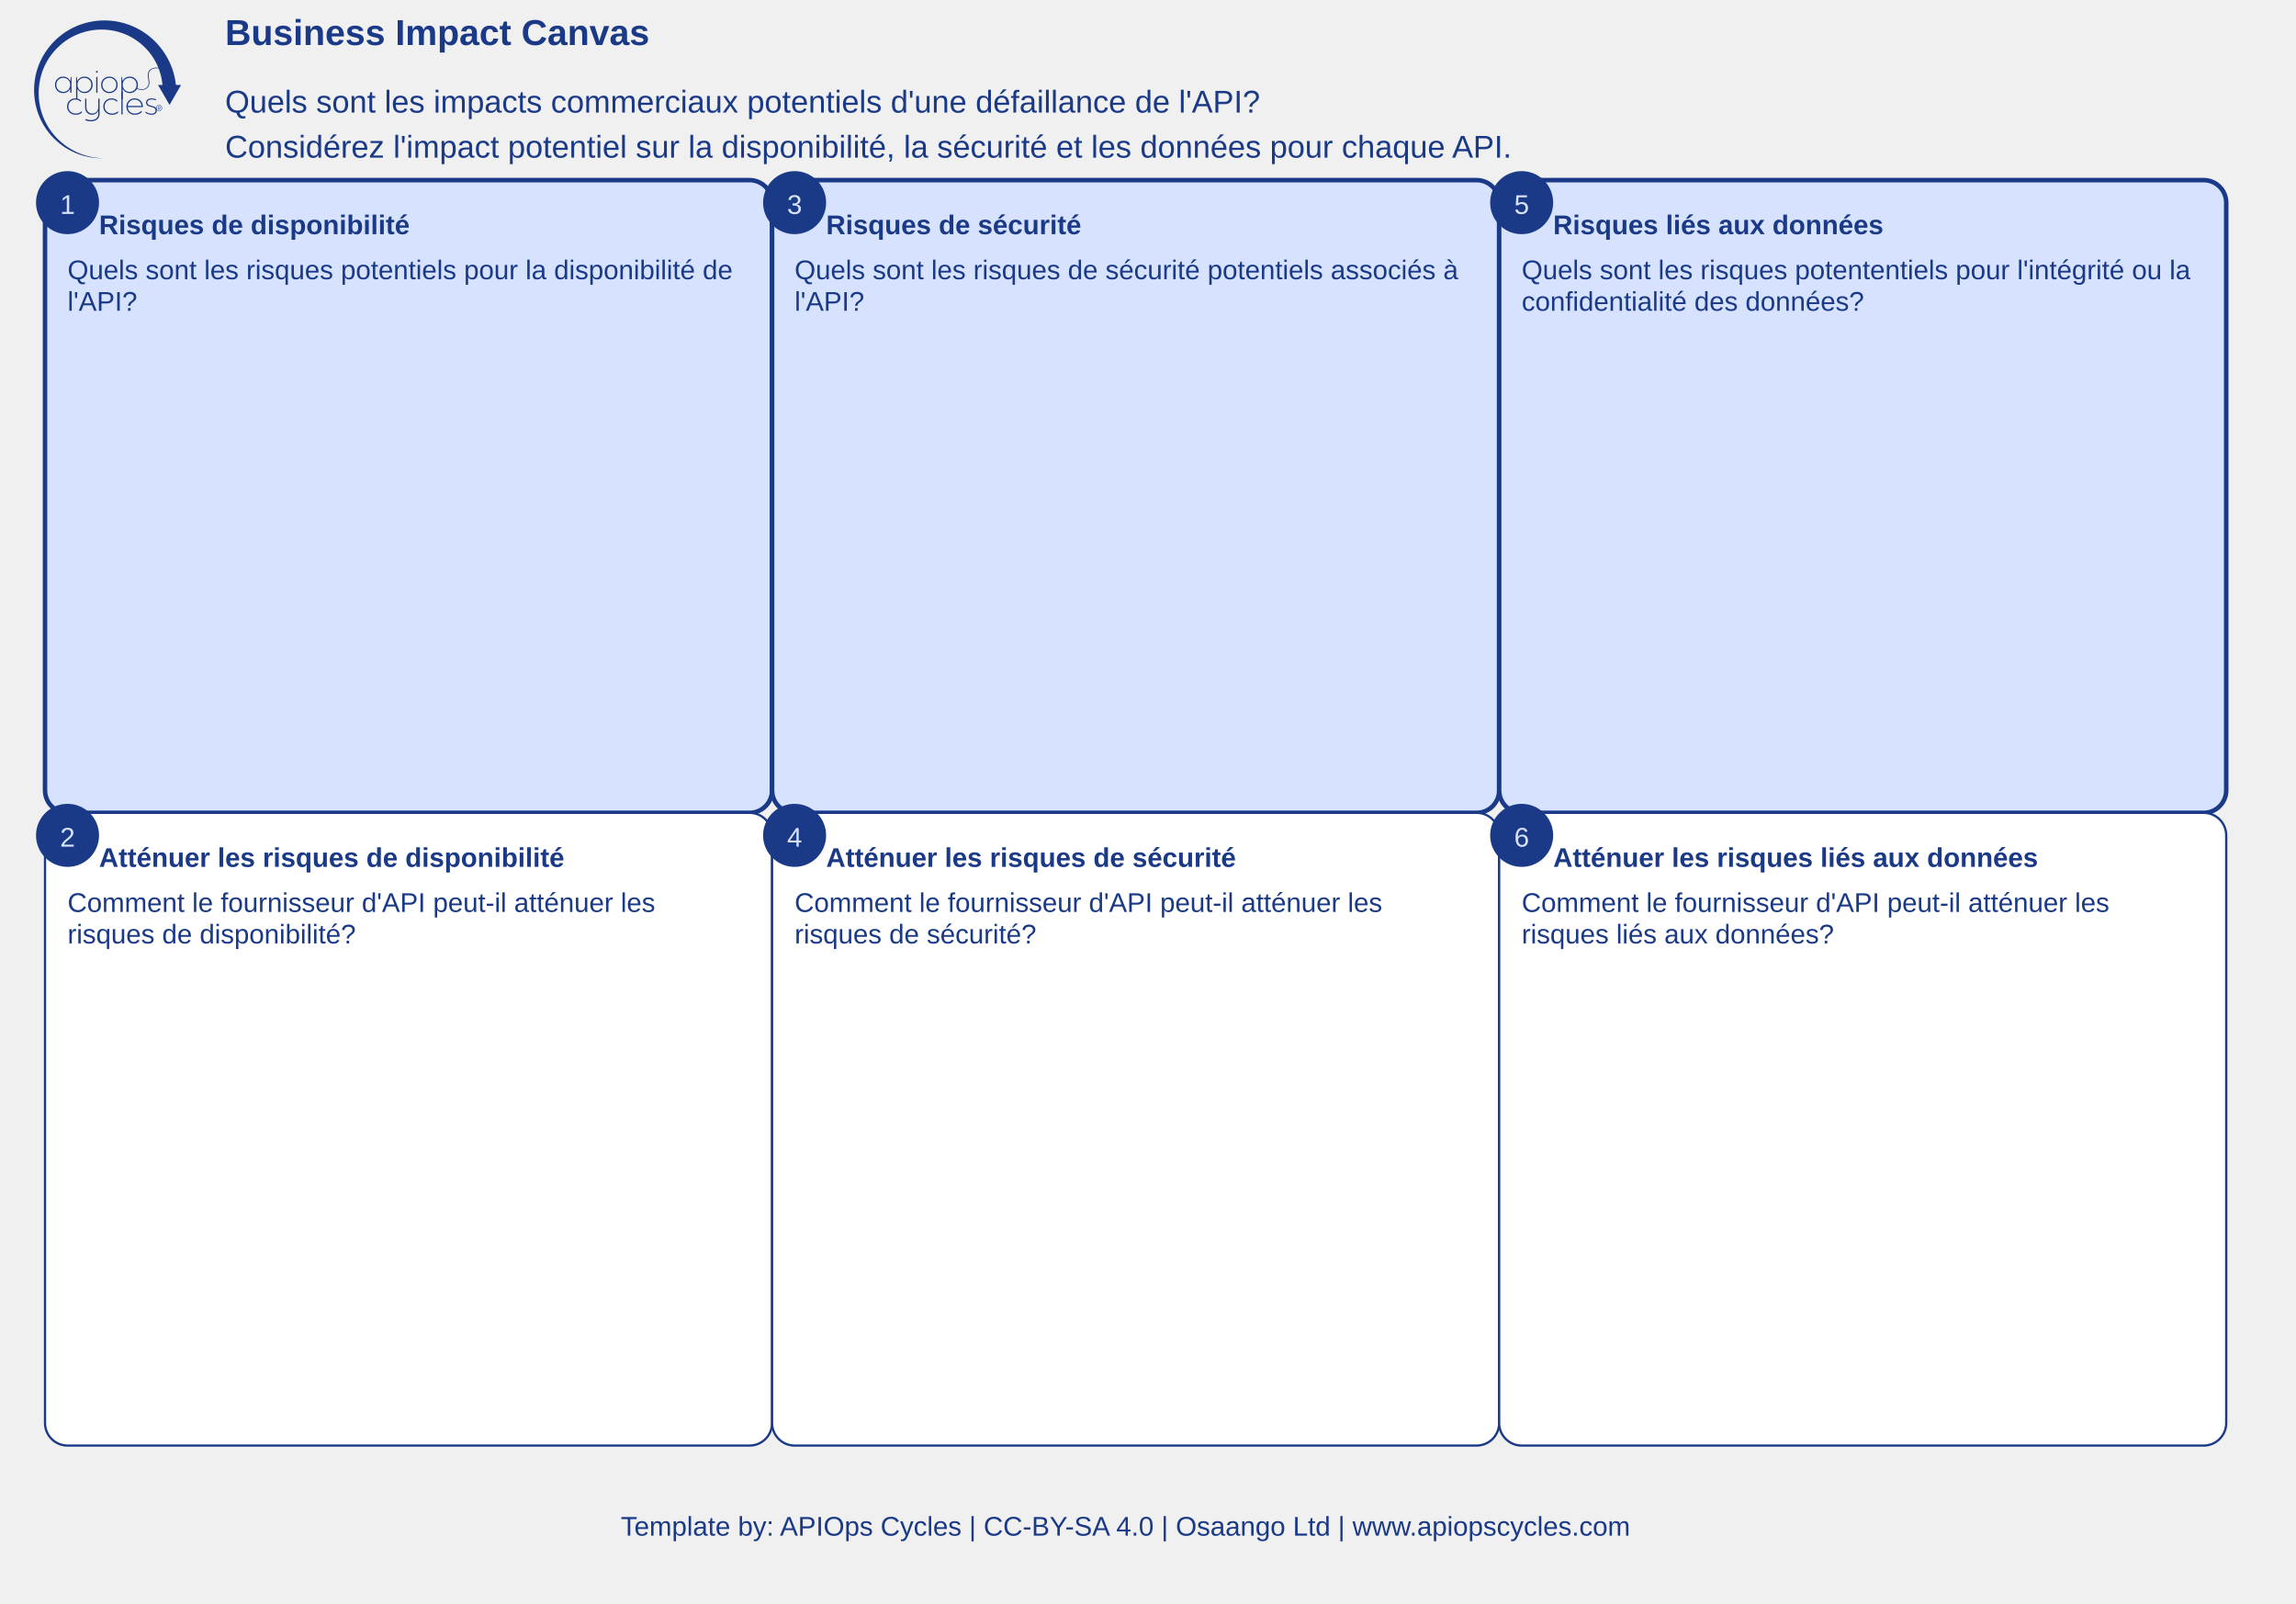
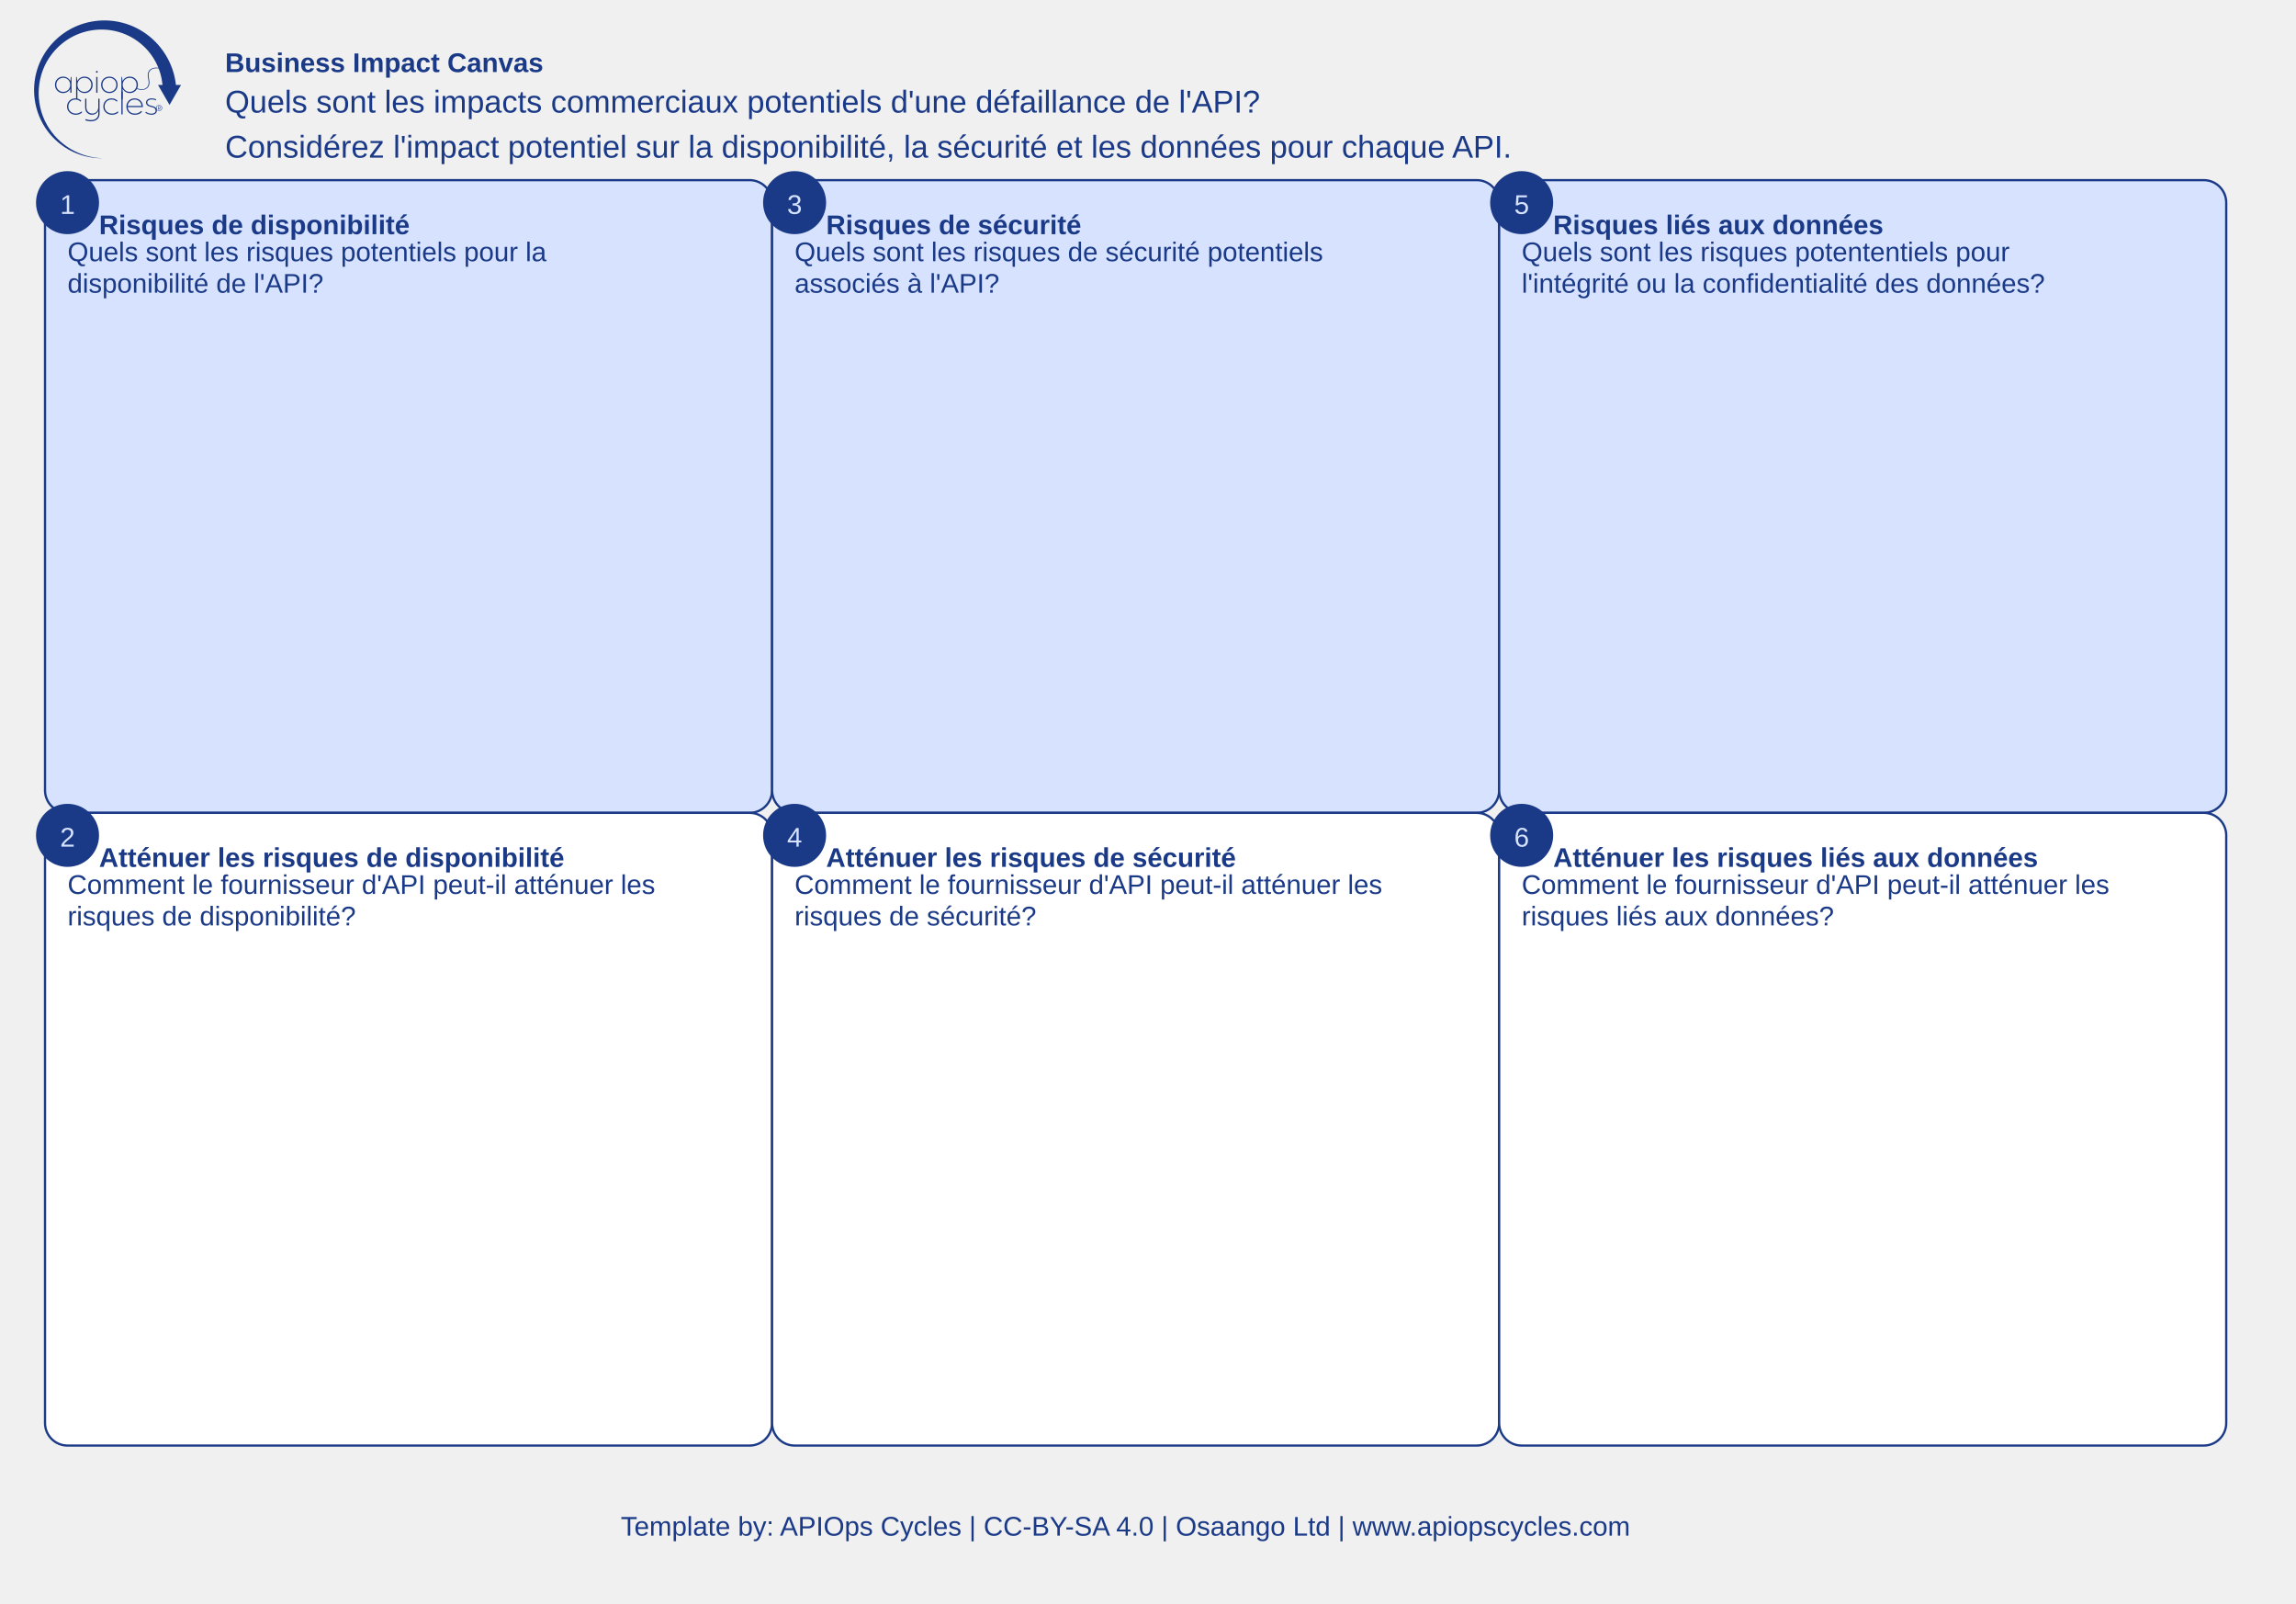
- <svg xmlns="http://www.w3.org/2000/svg" width="1020" height="712" style="background-color: rgb(245, 245, 255);">
-   <text x="100" y="20" text-anchor="start" font-family="Arial, sans-serif" font-size="16px" font-weight="bold" fill="#1a3987">Business Impact Canvas</text>
-   <text x="100" y="50" text-anchor="start" font-family="Arial, sans-serif" font-size="14px" fill="#1a3987">Quels sont les impacts commerciaux potentiels d'une défaillance de l'API?</text>
-   <text x="100" y="70" text-anchor="start" font-family="Arial, sans-serif" font-size="14px" fill="#1a3987">Considérez l'impact potentiel sur la disponibilité, la sécurité et les données pour chaque API.</text>
-   <text x="500" y="682" text-anchor="middle" font-family="Arial, sans-serif" font-size="12" fill="#1a3987">Template by: APIOps Cycles | CC-BY-SA 4.0 | Osaango Ltd | <a href="http://www.apiopscycles.com" target="_blank">www.apiopscycles.com</a>
-   </text>
-   <rect x="20" y="80" width="323" height="281" fill="#ffffff" stroke="#1a3987" rx="10" ry="10" stroke-width="1" />
-   <rect x="20" y="80" width="323" height="281" fill="#d7e3fe" stroke="#1a3987" rx="10" ry="10" stroke-width="2" />
-   <circle cx="30" cy="90" r="14" fill="#1a3987" />
-   <text x="30" y="95" text-anchor="middle" font-family="Arial, sans-serif" font-size="12px" fill="#d7e3fe">1</text>
-   <text x="44" y="104" font-family="Arial, sans-serif" font-size="12px" font-weight="bold" fill="#1a3987">Risques de disponibilité</text>
-   <g />
-   <text x="30" y="124" font-family="Arial, sans-serif" font-size="12px" fill="#1a3987">Quels sont les risques potentiels pour la disponibilité de </text>
-   <text x="30" y="138" font-family="Arial, sans-serif" font-size="12px" fill="#1a3987">l'API? </text>
-   <rect x="343" y="80" width="323" height="281" fill="#ffffff" stroke="#1a3987" rx="10" ry="10" stroke-width="1" />
-   <rect x="343" y="80" width="323" height="281" fill="#d7e3fe" stroke="#1a3987" rx="10" ry="10" stroke-width="2" />
-   <circle cx="353" cy="90" r="14" fill="#1a3987" />
-   <text x="353" y="95" text-anchor="middle" font-family="Arial, sans-serif" font-size="12px" fill="#d7e3fe">3</text>
-   <text x="367" y="104" font-family="Arial, sans-serif" font-size="12px" font-weight="bold" fill="#1a3987">Risques de sécurité</text>
-   <g />
-   <text x="353" y="124" font-family="Arial, sans-serif" font-size="12px" fill="#1a3987">Quels sont les risques de sécurité potentiels associés à </text>
-   <text x="353" y="138" font-family="Arial, sans-serif" font-size="12px" fill="#1a3987">l'API? </text>
-   <rect x="666" y="80" width="323" height="281" fill="#ffffff" stroke="#1a3987" rx="10" ry="10" stroke-width="1" />
-   <rect x="666" y="80" width="323" height="281" fill="#d7e3fe" stroke="#1a3987" rx="10" ry="10" stroke-width="2" />
-   <circle cx="676" cy="90" r="14" fill="#1a3987" />
-   <text x="676" y="95" text-anchor="middle" font-family="Arial, sans-serif" font-size="12px" fill="#d7e3fe">5</text>
-   <text x="690" y="104" font-family="Arial, sans-serif" font-size="12px" font-weight="bold" fill="#1a3987">Risques liés aux données</text>
-   <g />
-   <text x="676" y="124" font-family="Arial, sans-serif" font-size="12px" fill="#1a3987">Quels sont les risques potententiels pour l'intégrité ou la </text>
-   <text x="676" y="138" font-family="Arial, sans-serif" font-size="12px" fill="#1a3987">confidentialité des données? </text>
-   <rect x="20" y="361" width="323" height="281" fill="#ffffff" stroke="#1a3987" rx="10" ry="10" stroke-width="1" />
-   <circle cx="30" cy="371" r="14" fill="#1a3987" />
-   <text x="30" y="376" text-anchor="middle" font-family="Arial, sans-serif" font-size="12px" fill="#d7e3fe">2</text>
-   <text x="44" y="385" font-family="Arial, sans-serif" font-size="12px" font-weight="bold" fill="#1a3987">Atténuer les risques de disponibilité</text>
-   <g />
-   <text x="30" y="405" font-family="Arial, sans-serif" font-size="12px" fill="#1a3987">Comment le fournisseur d'API peut-il atténuer les </text>
-   <text x="30" y="419" font-family="Arial, sans-serif" font-size="12px" fill="#1a3987">risques de disponibilité? </text>
-   <rect x="343" y="361" width="323" height="281" fill="#ffffff" stroke="#1a3987" rx="10" ry="10" stroke-width="1" />
-   <circle cx="353" cy="371" r="14" fill="#1a3987" />
-   <text x="353" y="376" text-anchor="middle" font-family="Arial, sans-serif" font-size="12px" fill="#d7e3fe">4</text>
-   <text x="367" y="385" font-family="Arial, sans-serif" font-size="12px" font-weight="bold" fill="#1a3987">Atténuer les risques de sécurité</text>
-   <g />
-   <text x="353" y="405" font-family="Arial, sans-serif" font-size="12px" fill="#1a3987">Comment le fournisseur d'API peut-il atténuer les </text>
-   <text x="353" y="419" font-family="Arial, sans-serif" font-size="12px" fill="#1a3987">risques de sécurité? </text>
-   <rect x="666" y="361" width="323" height="281" fill="#ffffff" stroke="#1a3987" rx="10" ry="10" stroke-width="1" />
-   <circle cx="676" cy="371" r="14" fill="#1a3987" />
-   <text x="676" y="376" text-anchor="middle" font-family="Arial, sans-serif" font-size="12px" fill="#d7e3fe">6</text>
-   <text x="690" y="385" font-family="Arial, sans-serif" font-size="12px" font-weight="bold" fill="#1a3987">Atténuer les risques liés aux données</text>
-   <g />
-   <text x="676" y="405" font-family="Arial, sans-serif" font-size="12px" fill="#1a3987">Comment le fournisseur d'API peut-il atténuer les </text>
-   <text x="676" y="419" font-family="Arial, sans-serif" font-size="12px" fill="#1a3987">risques liés aux données? </text>
+ <svg xmlns="http://www.w3.org/2000/svg" width="1020" height="712" font-family="Arial, sans-serif" font-size="12" style="background-color: #f5f5ff">
  <defs>
    <filter id="shadow">
      <feDropShadow dx="3" dy="3" stdDeviation="2" flood-color="rgba(0, 0, 0, 0.2)" />
    </filter>
  </defs>
-   <g transform="translate(10, 5) scale(0.1, 0.1)">
+   <g transform="translate(10, 5) scale(0.1,0.1)">
    <svg width="756" zoomAndPan="magnify" viewBox="0 0 567 567" height="756" preserveAspectRatio="xMidYMid meet" version="1.0" id="svg47">
      <defs id="defs5">
        <g id="g1" />
        <clipPath id="ecfbc6fc50">
          <path d="M 0.5 0 L 566.5 0 L 566.5 566 L 0.5 566 Z M 0.5 0 " clip-rule="nonzero" id="path1" />
        </clipPath>
        <clipPath id="4ee1efe14e">
          <path d="M 38 30 L 528.191 30 L 528.191 490 L 38 490 Z M 38 30 " clip-rule="nonzero" id="path2" />
        </clipPath>
        <clipPath id="631ef147b9">
          <path d="M 380 187 L 464 187 L 464 283 L 380 283 Z M 380 187 " clip-rule="nonzero" id="path3" />
        </clipPath>
        <clipPath id="dc9e064c61">
          <path d="M 463.609 187.988 L 458.23 287.418 L 379.734 283.168 L 385.113 183.742 Z M 463.609 187.988 " clip-rule="nonzero" id="path4" />
        </clipPath>
        <clipPath id="06f743e2a4">
          <path d="M 379.477 282.957 L 384.855 183.527 L 463.352 187.773 L 457.973 287.203 Z M 379.477 282.957 " clip-rule="nonzero" id="path5" />
        </clipPath>
      </defs>
      <g clip-path="url(#4ee1efe14e)" id="g8" style="fill:#1a3987;fill-opacity:1">
        <path fill="#ffffff" d="M 116.617 434.637 C 158.09 470.828 212.988 490.789 267.996 489.473 C 191.457 488.059 119.762 445.711 81.969 379.109 C 39.125 305.152 45.559 208.793 98.371 141.828 C 178.516 39.051 332.074 32.734 418.133 131.543 C 443.988 161.492 460.848 199.008 465.605 238.27 C 465.902 240.664 466.145 243.062 466.34 245.465 L 451.488 245.465 L 489.855 311.918 L 528.223 245.465 L 511.156 245.465 C 510.668 240.906 510.059 236.363 509.301 231.844 C 499.641 173.074 467.293 118.582 420.492 81.809 C 314.559 -1.688 159.801 18.852 81.219 129.086 C 13.043 224.371 27.914 357.969 116.617 434.637 " fill-opacity="1" fill-rule="nonzero" id="path8" style="fill:#1a3987;fill-opacity:1" />
      </g>
      <g fill="#ffffff" fill-opacity="1" id="g11" style="fill:#1a3987;fill-opacity:1">
        <g transform="translate(143.5886, 343.5815)" id="g10" style="fill:#1a3987;fill-opacity:1">
          <g id="g9" style="fill:#1a3987;fill-opacity:1">
            <path d="M 34.234 1.172 C 28.742 1.172 23.773 0.016 19.328 -2.297 C 14.879 -4.617 11.363 -7.844 8.781 -11.969 C 6.195 -16.094 4.906 -20.832 4.906 -26.188 C 4.906 -31.551 6.129 -36.273 8.578 -40.359 C 11.035 -44.453 14.32 -47.66 18.438 -49.984 C 22.562 -52.305 27.176 -53.469 32.281 -53.469 C 36.207 -53.469 39.938 -52.781 43.469 -51.406 C 47 -50.031 49.973 -47.938 52.391 -45.125 L 49.547 -42.391 C 47.516 -44.672 45.039 -46.43 42.125 -47.672 C 39.219 -48.922 35.938 -49.547 32.281 -49.547 C 28.031 -49.547 24.141 -48.562 20.609 -46.594 C 17.078 -44.633 14.281 -41.906 12.219 -38.406 C 10.156 -34.906 9.125 -30.832 9.125 -26.188 C 9.125 -21.613 10.234 -17.562 12.453 -14.031 C 14.68 -10.5 17.691 -7.734 21.484 -5.734 C 25.273 -3.742 29.523 -2.75 34.234 -2.75 C 38.098 -2.75 41.629 -3.453 44.828 -4.859 C 48.035 -6.266 51.176 -8.113 54.25 -10.406 L 54.25 -5.594 C 51.438 -3.438 48.363 -1.77 45.031 -0.594 C 41.695 0.582 38.098 1.172 34.234 1.172 Z M 34.234 1.172 " id="path9" style="fill:#1a3987;fill-opacity:1" />
          </g>
        </g>
      </g>
      <g fill="#ffffff" fill-opacity="1" id="g14" style="fill:#1a3987;fill-opacity:1">
        <g transform="translate(200.9774, 343.5815)" id="g13" style="fill:#1a3987;fill-opacity:1">
          <g id="g12" style="fill:#1a3987;fill-opacity:1">
            <path d="M 26.688 23.156 C 24.988 23.156 23.039 22.988 20.844 22.656 C 18.656 22.332 16.461 21.91 14.266 21.391 C 12.078 20.867 10.102 20.312 8.344 19.719 L 9.422 15.594 C 11.973 16.582 14.848 17.398 18.047 18.047 C 21.254 18.703 24.164 19.031 26.781 19.031 C 31.289 19.031 35.41 18.312 39.141 16.875 C 42.867 15.438 45.859 13.113 48.109 9.906 C 50.367 6.707 51.5 2.52 51.5 -2.656 L 51.5 -11.281 L 51.016 -11.281 C 49.055 -7.488 46.273 -4.461 42.672 -2.203 C 39.078 0.047 35.086 1.172 30.703 1.172 C 26.191 1.172 22.203 0.16 18.734 -1.859 C 15.273 -3.891 12.562 -6.77 10.594 -10.5 C 8.633 -14.227 7.656 -18.645 7.656 -23.75 L 7.656 -52.391 L 11.875 -52.391 L 11.875 -23.844 C 11.875 -19.52 12.723 -15.789 14.422 -12.656 C 16.117 -9.52 18.473 -7.098 21.484 -5.391 C 24.492 -3.691 27.895 -2.844 31.688 -2.844 C 35.352 -2.844 38.688 -3.738 41.688 -5.531 C 44.695 -7.332 47.082 -9.801 48.844 -12.938 C 50.613 -16.082 51.5 -19.719 51.5 -23.844 L 51.5 -52.391 L 55.719 -52.391 L 55.719 -2.656 C 55.719 3.301 54.395 8.191 51.75 12.016 C 49.102 15.848 45.586 18.66 41.203 20.453 C 36.816 22.254 31.977 23.156 26.688 23.156 Z M 26.688 23.156 " id="path11" style="fill:#1a3987;fill-opacity:1" />
          </g>
        </g>
      </g>
      <g fill="#ffffff" fill-opacity="1" id="g17" style="fill:#1a3987;fill-opacity:1">
        <g transform="translate(264.3502, 343.5815)" id="g16" style="fill:#1a3987;fill-opacity:1">
          <g id="g15" style="fill:#1a3987;fill-opacity:1">
            <path d="M 34.234 1.172 C 28.742 1.172 23.773 0.016 19.328 -2.297 C 14.879 -4.617 11.363 -7.844 8.781 -11.969 C 6.195 -16.094 4.906 -20.832 4.906 -26.188 C 4.906 -31.551 6.129 -36.273 8.578 -40.359 C 11.035 -44.453 14.32 -47.66 18.438 -49.984 C 22.562 -52.305 27.176 -53.469 32.281 -53.469 C 36.207 -53.469 39.938 -52.781 43.469 -51.406 C 47 -50.031 49.973 -47.938 52.391 -45.125 L 49.547 -42.391 C 47.516 -44.672 45.039 -46.43 42.125 -47.672 C 39.219 -48.922 35.938 -49.547 32.281 -49.547 C 28.031 -49.547 24.141 -48.562 20.609 -46.594 C 17.078 -44.633 14.281 -41.906 12.219 -38.406 C 10.156 -34.906 9.125 -30.832 9.125 -26.188 C 9.125 -21.613 10.234 -17.562 12.453 -14.031 C 14.68 -10.5 17.691 -7.734 21.484 -5.734 C 25.273 -3.742 29.523 -2.75 34.234 -2.75 C 38.098 -2.75 41.629 -3.453 44.828 -4.859 C 48.035 -6.266 51.176 -8.113 54.25 -10.406 L 54.25 -5.594 C 51.438 -3.438 48.363 -1.77 45.031 -0.594 C 41.695 0.582 38.098 1.172 34.234 1.172 Z M 34.234 1.172 " id="path14" style="fill:#1a3987;fill-opacity:1" />
          </g>
        </g>
      </g>
      <g fill="#ffffff" fill-opacity="1" id="g20" style="fill:#1a3987;fill-opacity:1">
        <g transform="translate(321.739, 343.5815)" id="g19" style="fill:#1a3987;fill-opacity:1">
          <g id="g18" style="fill:#1a3987;fill-opacity:1">
            <path d="M 7.656 0 L 7.656 -76.422 L 11.875 -76.422 L 11.875 0 Z M 7.656 0 " id="path17" style="fill:#1a3987;fill-opacity:1" />
          </g>
        </g>
      </g>
      <g fill="#ffffff" fill-opacity="1" id="g23" style="fill:#1a3987;fill-opacity:1">
        <g transform="translate(341.261, 343.5815)" id="g22" style="fill:#1a3987;fill-opacity:1">
          <g id="g21" style="fill:#1a3987;fill-opacity:1">
            <path d="M 33.266 1.172 C 27.566 1.172 22.594 0.016 18.344 -2.297 C 14.094 -4.617 10.789 -7.844 8.438 -11.969 C 6.082 -16.094 4.906 -20.832 4.906 -26.188 C 4.906 -31.551 6.129 -36.273 8.578 -40.359 C 11.035 -44.453 14.32 -47.66 18.438 -49.984 C 22.562 -52.305 27.176 -53.469 32.281 -53.469 C 37.383 -53.469 42.008 -52.305 46.156 -49.984 C 50.312 -47.66 53.598 -44.453 56.016 -40.359 C 58.441 -36.273 59.656 -31.551 59.656 -26.188 L 59.656 -24.328 L 9.219 -24.328 C 9.477 -20.078 10.641 -16.316 12.703 -13.047 C 14.766 -9.773 17.547 -7.238 21.047 -5.438 C 24.547 -3.645 28.617 -2.75 33.266 -2.75 C 37.316 -2.75 41.172 -3.5 44.828 -5 C 48.492 -6.508 51.602 -8.766 54.156 -11.766 L 56.906 -8.531 C 53.895 -5.133 50.328 -2.664 46.203 -1.125 C 42.086 0.406 37.773 1.172 33.266 1.172 Z M 9.219 -28.156 L 55.328 -28.156 C 55.066 -32.406 53.875 -36.133 51.75 -39.344 C 49.625 -42.551 46.875 -45.051 43.5 -46.844 C 40.133 -48.645 36.395 -49.547 32.281 -49.547 C 28.219 -49.547 24.504 -48.645 21.141 -46.844 C 17.773 -45.051 15.031 -42.551 12.906 -39.344 C 10.781 -36.133 9.551 -32.406 9.219 -28.156 Z M 9.219 -28.156 " id="path20" style="fill:#1a3987;fill-opacity:1" />
          </g>
        </g>
      </g>
      <g fill="#ffffff" fill-opacity="1" id="g26" style="fill:#1a3987;fill-opacity:1">
        <g transform="translate(405.8111, 343.5815)" id="g25" style="fill:#1a3987;fill-opacity:1">
          <g id="g24" style="fill:#1a3987;fill-opacity:1">
            <path d="M 24.328 1.172 C 20.211 1.172 16.367 0.52 12.797 -0.781 C 9.234 -2.094 6.145 -3.695 3.531 -5.594 L 5.203 -9.031 C 7.492 -7.195 10.27 -5.641 13.531 -4.359 C 16.801 -3.086 20.336 -2.453 24.141 -2.453 C 28.316 -2.453 31.613 -3.383 34.031 -5.25 C 36.457 -7.113 37.672 -9.516 37.672 -12.453 C 37.672 -15.535 36.656 -18.07 34.625 -20.062 C 32.602 -22.062 28.711 -23.648 22.953 -24.828 C 16.68 -26.129 12.234 -28.07 9.609 -30.656 C 6.992 -33.238 5.688 -36.426 5.688 -40.219 C 5.688 -42.645 6.453 -44.852 7.984 -46.844 C 9.523 -48.844 11.672 -50.445 14.422 -51.656 C 17.172 -52.863 20.375 -53.469 24.031 -53.469 C 27.102 -53.469 29.832 -53.207 32.219 -52.688 C 34.613 -52.164 36.859 -51.508 38.953 -50.719 L 38.953 -46.797 C 36.984 -47.648 34.77 -48.367 32.312 -48.953 C 29.863 -49.547 27.07 -49.844 23.938 -49.844 C 19.75 -49.844 16.363 -48.895 13.781 -47 C 11.195 -45.102 9.906 -42.844 9.906 -40.219 C 9.906 -38.457 10.312 -36.836 11.125 -35.359 C 11.945 -33.891 13.406 -32.582 15.5 -31.438 C 17.594 -30.301 20.602 -29.305 24.531 -28.453 C 30.938 -27.078 35.43 -25.098 38.016 -22.516 C 40.598 -19.93 41.891 -16.613 41.891 -12.562 C 41.891 -8.633 40.301 -5.363 37.125 -2.75 C 33.957 -0.133 29.691 1.172 24.328 1.172 Z M 24.328 1.172 " id="path23" style="fill:#1a3987;fill-opacity:1" />
          </g>
        </g>
      </g>
      <g fill="#ffffff" fill-opacity="1" id="g29" style="fill:#1a3987;fill-opacity:1">
        <g transform="translate(103.1736,271.3029)" id="g28" style="fill:#1a3987;fill-opacity:1">
          <g id="g27" style="fill:#1a3987;fill-opacity:1">
            <path d="m 31.969,1.188 c -4.98,0 -9.508,-1.164 -13.578,-3.484 -4.062,-2.332 -7.293,-5.566 -9.688,-9.703 -2.398,-4.133 -3.594,-8.891 -3.594,-14.266 0,-5.375 1.195,-10.109 3.594,-14.203 2.395,-4.102 5.625,-7.316 9.688,-9.641 4.07,-2.332 8.598,-3.5 13.578,-3.5 5.188,0 9.875,1.262 14.062,3.781 4.195,2.523 7.414,5.98 9.656,10.375 h 0.578 L 57.844,-52.531 h 2.266 V 0 H 55.875 V -12.297 H 55.281 C 52.988,-8.098 49.789,-4.801 45.688,-2.406 41.594,-0.008 37.02,1.188 31.969,1.188 Z M 32.562,-2.75 c 4.332,0 8.25,-1 11.75,-3 3.508,-2 6.297,-4.77 8.359,-8.312 2.07,-3.539 3.109,-7.609 3.109,-12.203 0,-4.656 -1.039,-8.738 -3.109,-12.25 -2.062,-3.508 -4.852,-6.242 -8.359,-8.203 -3.5,-1.969 -7.418,-2.953 -11.75,-2.953 -4.262,0 -8.148,0.984 -11.656,2.953 -3.512,1.961 -6.32,4.695 -8.422,8.203 -2.094,3.512 -3.141,7.594 -3.141,12.25 0,4.594 1.031,8.664 3.094,12.203 2.07,3.543 4.879,6.312 8.422,8.312 3.539,2 7.441,3 11.703,3 z m 0,0" id="path26" style="fill:#1a3987;fill-opacity:1" />
          </g>
        </g>
      </g>
      <g fill="#ffffff" fill-opacity="1" id="g32" style="fill:#1a3987;fill-opacity:1">
        <g transform="translate(170.9521,271.3029)" id="g31" style="fill:#1a3987;fill-opacity:1">
          <g id="g30" style="fill:#1a3987;fill-opacity:1">
            <path d="M 7.672,21.734 V -52.531 H 9.938 l 1.578,13.078 H 12 c 2.289,-4.395 5.535,-7.852 9.734,-10.375 4.195,-2.52 8.891,-3.781 14.078,-3.781 4.977,0 9.5,1.168 13.562,3.5 4.07,2.324 7.305,5.539 9.703,9.641 2.395,4.094 3.594,8.828 3.594,14.203 0,5.375 -1.199,10.133 -3.594,14.266 C 56.68,-7.863 53.445,-4.629 49.375,-2.297 45.312,0.023 40.789,1.188 35.812,1.188 30.82,1.188 26.258,-0.008 22.125,-2.406 18,-4.801 14.789,-8.066 12.5,-12.203 h -0.594 v 33.938 z M 35.219,-2.75 c 4.258,0 8.145,-1 11.656,-3 3.508,-2 6.297,-4.77 8.359,-8.312 2.07,-3.539 3.109,-7.609 3.109,-12.203 0,-4.656 -1.039,-8.738 -3.109,-12.25 -2.062,-3.508 -4.852,-6.242 -8.359,-8.203 -3.512,-1.969 -7.398,-2.953 -11.656,-2.953 -4.262,0 -8.164,0.984 -11.703,2.953 -3.543,1.961 -6.352,4.695 -8.422,8.203 -2.062,3.512 -3.094,7.594 -3.094,12.25 0,4.594 1.031,8.664 3.094,12.203 2.07,3.543 4.879,6.312 8.422,8.312 3.539,2 7.441,3 11.703,3 z m 0,0" id="path29" style="fill:#1a3987;fill-opacity:1" />
          </g>
        </g>
      </g>
      <g fill="#ffffff" fill-opacity="1" id="g35" style="fill:#1a3987;fill-opacity:1">
        <g transform="translate(238.2387, 271.3029)" id="g34" style="fill:#1a3987;fill-opacity:1">
          <g id="g33" style="fill:#1a3987;fill-opacity:1">
            <path d="M 9.438 -66.406 C 8.594 -66.406 7.859 -66.711 7.234 -67.328 C 6.609 -67.953 6.297 -68.691 6.297 -69.547 C 6.297 -70.398 6.609 -71.117 7.234 -71.703 C 7.859 -72.297 8.594 -72.594 9.438 -72.594 C 10.289 -72.594 11.016 -72.297 11.609 -71.703 C 12.203 -71.117 12.5 -70.398 12.5 -69.547 C 12.5 -68.691 12.203 -67.953 11.609 -67.328 C 11.016 -66.711 10.289 -66.406 9.438 -66.406 Z M 7.281 0 L 7.281 -52.531 L 11.609 -52.531 L 11.609 0 Z M 7.281 0 " id="path32" style="fill:#1a3987;fill-opacity:1" />
          </g>
        </g>
      </g>
      <g fill="#ffffff" fill-opacity="1" id="g38" style="fill:#1a3987;fill-opacity:1">
        <g transform="translate(257.0278,271.3029)" id="g37" style="fill:#1a3987;fill-opacity:1">
          <g id="g36" style="fill:#1a3987;fill-opacity:1">
            <path d="m 32.359,1.188 c -5.117,0 -9.742,-1.164 -13.875,-3.484 -4.125,-2.332 -7.418,-5.566 -9.875,-9.703 -2.461,-4.133 -3.688,-8.891 -3.688,-14.266 0,-5.375 1.227,-10.109 3.688,-14.203 2.457,-4.102 5.75,-7.316 9.875,-9.641 4.133,-2.332 8.758,-3.5 13.875,-3.5 5.113,0 9.738,1.168 13.875,3.5 4.133,2.324 7.43,5.539 9.891,9.641 2.457,4.094 3.688,8.828 3.688,14.203 0,5.375 -1.23,10.133 -3.688,14.266 -2.461,4.137 -5.758,7.371 -9.891,9.703 -4.137,2.32 -8.762,3.484 -13.875,3.484 z m 0,-3.938 c 4.332,0 8.254,-1 11.766,-3 3.508,-2 6.297,-4.77 8.359,-8.312 2.062,-3.539 3.094,-7.609 3.094,-12.203 0,-4.656 -1.031,-8.738 -3.094,-12.25 -2.062,-3.508 -4.852,-6.242 -8.359,-8.203 -3.512,-1.969 -7.434,-2.953 -11.766,-2.953 -4.262,0 -8.164,0.984 -11.703,2.953 -3.543,1.961 -6.344,4.695 -8.406,8.203 -2.062,3.512 -3.094,7.594 -3.094,12.25 0,4.594 1.031,8.664 3.094,12.203 2.062,3.543 4.863,6.312 8.406,8.312 3.539,2 7.441,3 11.703,3 z m 0,0" id="path35" style="fill:#1a3987;fill-opacity:1" />
          </g>
        </g>
      </g>
      <g fill="#ffffff" fill-opacity="1" id="g41" style="fill:#1a3987;fill-opacity:1">
        <g transform="translate(321.7568,271.3029)" id="g40" style="fill:#1a3987;fill-opacity:1">
          <g id="g39" style="fill:#1a3987;fill-opacity:1">
            <path d="M 7.672,21.734 V -52.531 H 9.938 l 1.578,13.078 H 12 c 2.289,-4.395 5.535,-7.852 9.734,-10.375 4.195,-2.52 8.891,-3.781 14.078,-3.781 4.977,0 9.5,1.168 13.562,3.5 4.07,2.324 7.305,5.539 9.703,9.641 2.395,4.094 3.594,8.828 3.594,14.203 0,5.375 -1.199,10.133 -3.594,14.266 C 56.68,-7.863 53.445,-4.629 49.375,-2.297 45.312,0.023 40.789,1.188 35.812,1.188 30.82,1.188 26.258,-0.008 22.125,-2.406 18,-4.801 14.789,-8.066 12.5,-12.203 h -0.594 v 33.938 z M 35.219,-2.75 c 4.258,0 8.145,-1 11.656,-3 3.508,-2 6.297,-4.77 8.359,-8.312 2.07,-3.539 3.109,-7.609 3.109,-12.203 0,-4.656 -1.039,-8.738 -3.109,-12.25 -2.062,-3.508 -4.852,-6.242 -8.359,-8.203 -3.512,-1.969 -7.398,-2.953 -11.656,-2.953 -4.262,0 -8.164,0.984 -11.703,2.953 -3.543,1.961 -6.352,4.695 -8.422,8.203 -2.062,3.512 -3.094,7.594 -3.094,12.25 0,4.594 1.031,8.664 3.094,12.203 2.07,3.543 4.879,6.312 8.422,8.312 3.539,2 7.441,3 11.703,3 z m 0,0" id="path38" style="fill:#1a3987;fill-opacity:1" />
          </g>
        </g>
      </g>
      <g fill="#ffffff" fill-opacity="1" id="g44" style="fill:#1a3987;fill-opacity:1">
        <g transform="translate(443.0016, 344.7426)" id="g43" style="fill:#1a3987;fill-opacity:1">
          <g id="g42" style="fill:#1a3987;fill-opacity:1">
            <path d="M 12.016 -12.578 C 10.18 -12.578 8.504 -13.008 6.984 -13.875 C 5.461 -14.75 4.242 -15.93 3.328 -17.422 C 2.41 -18.91 1.953 -20.602 1.953 -22.5 C 1.953 -24.426 2.41 -26.133 3.328 -27.625 C 4.242 -29.113 5.461 -30.289 6.984 -31.156 C 8.504 -32.031 10.18 -32.469 12.016 -32.469 C 13.879 -32.469 15.586 -32.031 17.141 -31.156 C 18.691 -30.289 19.926 -29.113 20.844 -27.625 C 21.758 -26.133 22.219 -24.426 22.219 -22.5 C 22.219 -20.602 21.758 -18.91 20.844 -17.422 C 19.926 -15.93 18.691 -14.75 17.141 -13.875 C 15.586 -13.008 13.879 -12.578 12.016 -12.578 Z M 12.016 -13.922 C 13.691 -13.922 15.172 -14.285 16.453 -15.016 C 17.742 -15.742 18.766 -16.754 19.516 -18.047 C 20.266 -19.336 20.641 -20.82 20.641 -22.5 C 20.641 -24.207 20.266 -25.703 19.516 -26.984 C 18.766 -28.273 17.742 -29.285 16.453 -30.016 C 15.172 -30.742 13.691 -31.109 12.016 -31.109 C 10.398 -31.109 8.957 -30.742 7.688 -30.016 C 6.414 -29.285 5.414 -28.273 4.688 -26.984 C 3.957 -25.703 3.594 -24.207 3.594 -22.5 C 3.594 -20.82 3.957 -19.336 4.688 -18.047 C 5.414 -16.754 6.414 -15.742 7.688 -15.016 C 8.957 -14.285 10.398 -13.922 12.016 -13.922 Z M 8.578 -16.859 L 8.578 -28.312 L 11.547 -28.312 C 13.285 -28.312 14.539 -27.879 15.312 -27.016 C 16.094 -26.148 16.484 -25.109 16.484 -23.891 C 16.484 -23.086 16.281 -22.352 15.875 -21.688 C 15.477 -21.02 14.875 -20.516 14.062 -20.172 L 16.484 -16.859 L 14.672 -16.859 L 12.578 -19.75 L 10.109 -19.75 L 10.109 -16.859 Z M 10.109 -20.906 L 11.453 -20.906 C 12.766 -20.906 13.664 -21.188 14.156 -21.75 C 14.656 -22.312 14.906 -23.023 14.906 -23.891 C 14.906 -24.797 14.656 -25.551 14.156 -26.156 C 13.664 -26.758 12.766 -27.062 11.453 -27.062 L 10.109 -27.062 Z M 10.109 -20.906 " id="path41" style="fill:#1a3987;fill-opacity:1" />
          </g>
        </g>
      </g>
      <g clip-path="url(#631ef147b9)" id="g47" transform="matrix(0.9917124,0,0,0.7826673,3.840058,40.77719)" style="fill:#1a3987;fill-opacity:1">
        <g clip-path="url(#dc9e064c61)" id="g46" style="fill:#1a3987;fill-opacity:1">
          <g clip-path="url(#06f743e2a4)" id="g45" style="fill:#1a3987;fill-opacity:1">
            <path fill="#ffffff" d="m 380.312,275.602 c -0.469,0.598 -0.363,1.461 0.23,1.93 5.379,4.219 12.348,6.117 19.121,5.199 6.773,-0.918 12.988,-4.594 17.051,-10.094 4.625,-6.254 6.59,-14.914 5.836,-25.734 -0.27,-3.887 -0.832,-7.789 -1.375,-11.559 -0.668,-4.652 -1.359,-9.465 -1.492,-14.203 -0.188,-6.918 0.91,-16.555 7.211,-23.152 3.93,-4.113 9.719,-6.754 16.297,-7.43 5.484,-0.566 11.523,0.164 18.465,2.23 0.727,0.215 1.492,-0.199 1.707,-0.926 0.031,-0.105 0.051,-0.211 0.059,-0.32 0.031,-0.617 -0.359,-1.203 -0.98,-1.387 -7.297,-2.172 -13.684,-2.934 -19.531,-2.332 -7.23,0.746 -13.621,3.68 -18,8.266 -6.957,7.281 -8.176,17.684 -7.973,25.129 0.133,4.895 0.84,9.785 1.52,14.516 0.535,3.723 1.09,7.57 1.352,11.359 0.707,10.148 -1.078,18.195 -5.301,23.91 -3.57,4.832 -9.258,8.199 -15.211,9.004 -5.953,0.805 -12.328,-0.93 -17.055,-4.637 -0.598,-0.469 -1.461,-0.367 -1.93,0.23 z m 0,0" fill-opacity="1" fill-rule="nonzero" id="path44" style="fill:#1a3987;fill-opacity:1" />
          </g>
        </g>
      </g>
    </svg>
  </g>
+   <text x="100" y="32" font-weight="bold" fill="#1a3987">Business Impact Canvas</text>
+   <text x="100" y="50" text-anchor="start" font-family="Arial, sans-serif" font-size="14" fill="#1a3987">Quels sont les impacts commerciaux potentiels d'une défaillance de l'API?</text>
+   <text x="100" y="70" text-anchor="start" font-family="Arial, sans-serif" font-size="14" fill="#1a3987">Considérez l'impact potentiel sur la disponibilité, la sécurité et les données pour chaque API.</text>
+   <rect x="20" y="80" width="323" height="281" fill="#d7e3fe" stroke="#1a3987" rx="10" ry="10" />
+   <circle cx="30" cy="90" r="14" fill="#1a3987" />
+   <text x="30" y="95" text-anchor="middle" font-family="Arial, sans-serif" font-size="12" fill="#d7e3fe">1</text>
+   <text x="44" y="104" font-weight="bold" fill="#1a3987">Risques de disponibilité</text>
+   <text x="30" y="116" fill="#1a3987">
+     <tspan>Quels sont les risques potentiels pour la</tspan>
+     <tspan x="30" dy="14">disponibilité de l'API?</tspan>
+   </text>
+   <rect x="343" y="80" width="323" height="281" fill="#d7e3fe" stroke="#1a3987" rx="10" ry="10" />
+   <circle cx="353" cy="90" r="14" fill="#1a3987" />
+   <text x="353" y="95" text-anchor="middle" font-family="Arial, sans-serif" font-size="12" fill="#d7e3fe">3</text>
+   <text x="367" y="104" font-weight="bold" fill="#1a3987">Risques de sécurité</text>
+   <text x="353" y="116" fill="#1a3987">
+     <tspan>Quels sont les risques de sécurité potentiels</tspan>
+     <tspan x="353" dy="14">associés à l'API?</tspan>
+   </text>
+   <rect x="666" y="80" width="323" height="281" fill="#d7e3fe" stroke="#1a3987" rx="10" ry="10" />
+   <circle cx="676" cy="90" r="14" fill="#1a3987" />
+   <text x="676" y="95" text-anchor="middle" font-family="Arial, sans-serif" font-size="12" fill="#d7e3fe">5</text>
+   <text x="690" y="104" font-weight="bold" fill="#1a3987">Risques liés aux données</text>
+   <text x="676" y="116" fill="#1a3987">
+     <tspan>Quels sont les risques potententiels pour</tspan>
+     <tspan x="676" dy="14">l'intégrité ou la confidentialité des données?</tspan>
+   </text>
+   <rect x="20" y="361" width="323" height="281" fill="#ffffff" stroke="#1a3987" rx="10" ry="10" />
+   <circle cx="30" cy="371" r="14" fill="#1a3987" />
+   <text x="30" y="376" text-anchor="middle" font-family="Arial, sans-serif" font-size="12" fill="#d7e3fe">2</text>
+   <text x="44" y="385" font-weight="bold" fill="#1a3987">Atténuer les risques de disponibilité</text>
+   <text x="30" y="397" fill="#1a3987">
+     <tspan>Comment le fournisseur d'API peut-il atténuer les</tspan>
+     <tspan x="30" dy="14">risques de disponibilité?</tspan>
+   </text>
+   <rect x="343" y="361" width="323" height="281" fill="#ffffff" stroke="#1a3987" rx="10" ry="10" />
+   <circle cx="353" cy="371" r="14" fill="#1a3987" />
+   <text x="353" y="376" text-anchor="middle" font-family="Arial, sans-serif" font-size="12" fill="#d7e3fe">4</text>
+   <text x="367" y="385" font-weight="bold" fill="#1a3987">Atténuer les risques de sécurité</text>
+   <text x="353" y="397" fill="#1a3987">
+     <tspan>Comment le fournisseur d'API peut-il atténuer les</tspan>
+     <tspan x="353" dy="14">risques de sécurité?</tspan>
+   </text>
+   <rect x="666" y="361" width="323" height="281" fill="#ffffff" stroke="#1a3987" rx="10" ry="10" />
+   <circle cx="676" cy="371" r="14" fill="#1a3987" />
+   <text x="676" y="376" text-anchor="middle" font-family="Arial, sans-serif" font-size="12" fill="#d7e3fe">6</text>
+   <text x="690" y="385" font-weight="bold" fill="#1a3987">Atténuer les risques liés aux données</text>
+   <text x="676" y="397" fill="#1a3987">
+     <tspan>Comment le fournisseur d'API peut-il atténuer les</tspan>
+     <tspan x="676" dy="14">risques liés aux données?</tspan>
+   </text>
+   <text class="footer" x="500" y="682" text-anchor="middle" font-family="Arial, sans-serif" font-size="12" fill="#1a3987">Template by: APIOps Cycles | CC-BY-SA 4.0 | Osaango Ltd | <a href="http://www.apiopscycles.com" target="_blank">www.apiopscycles.com</a>
+   </text>
</svg>
